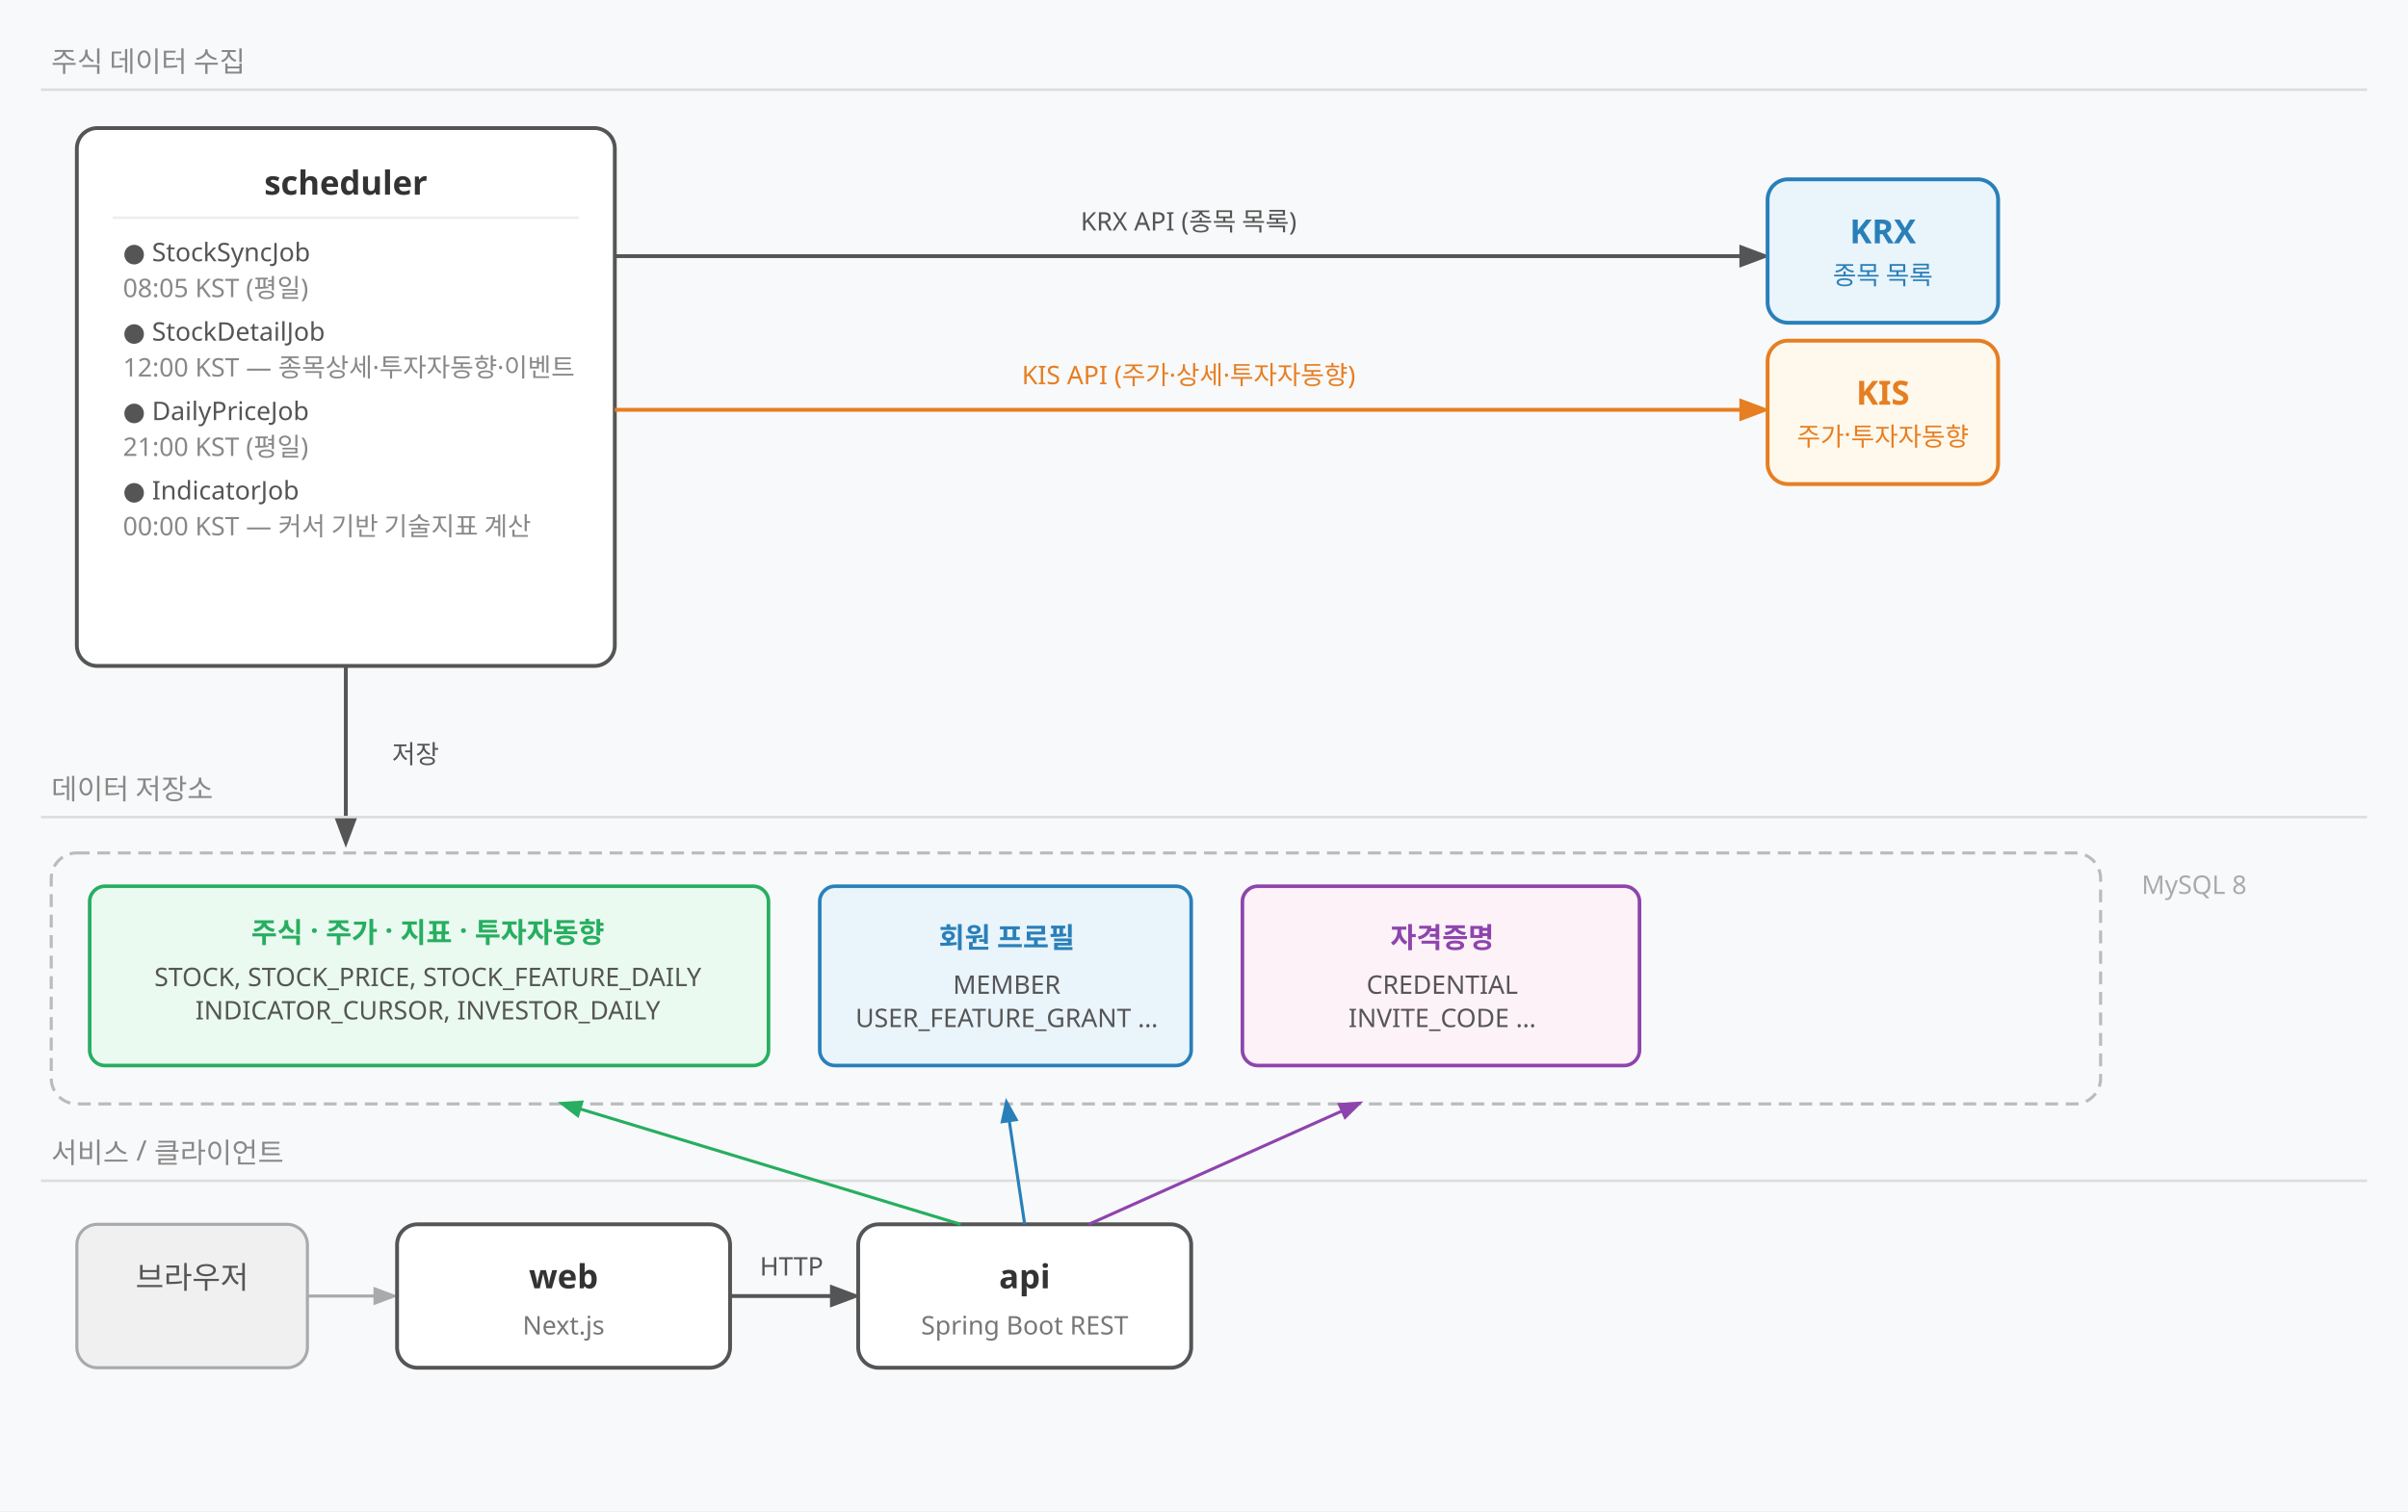
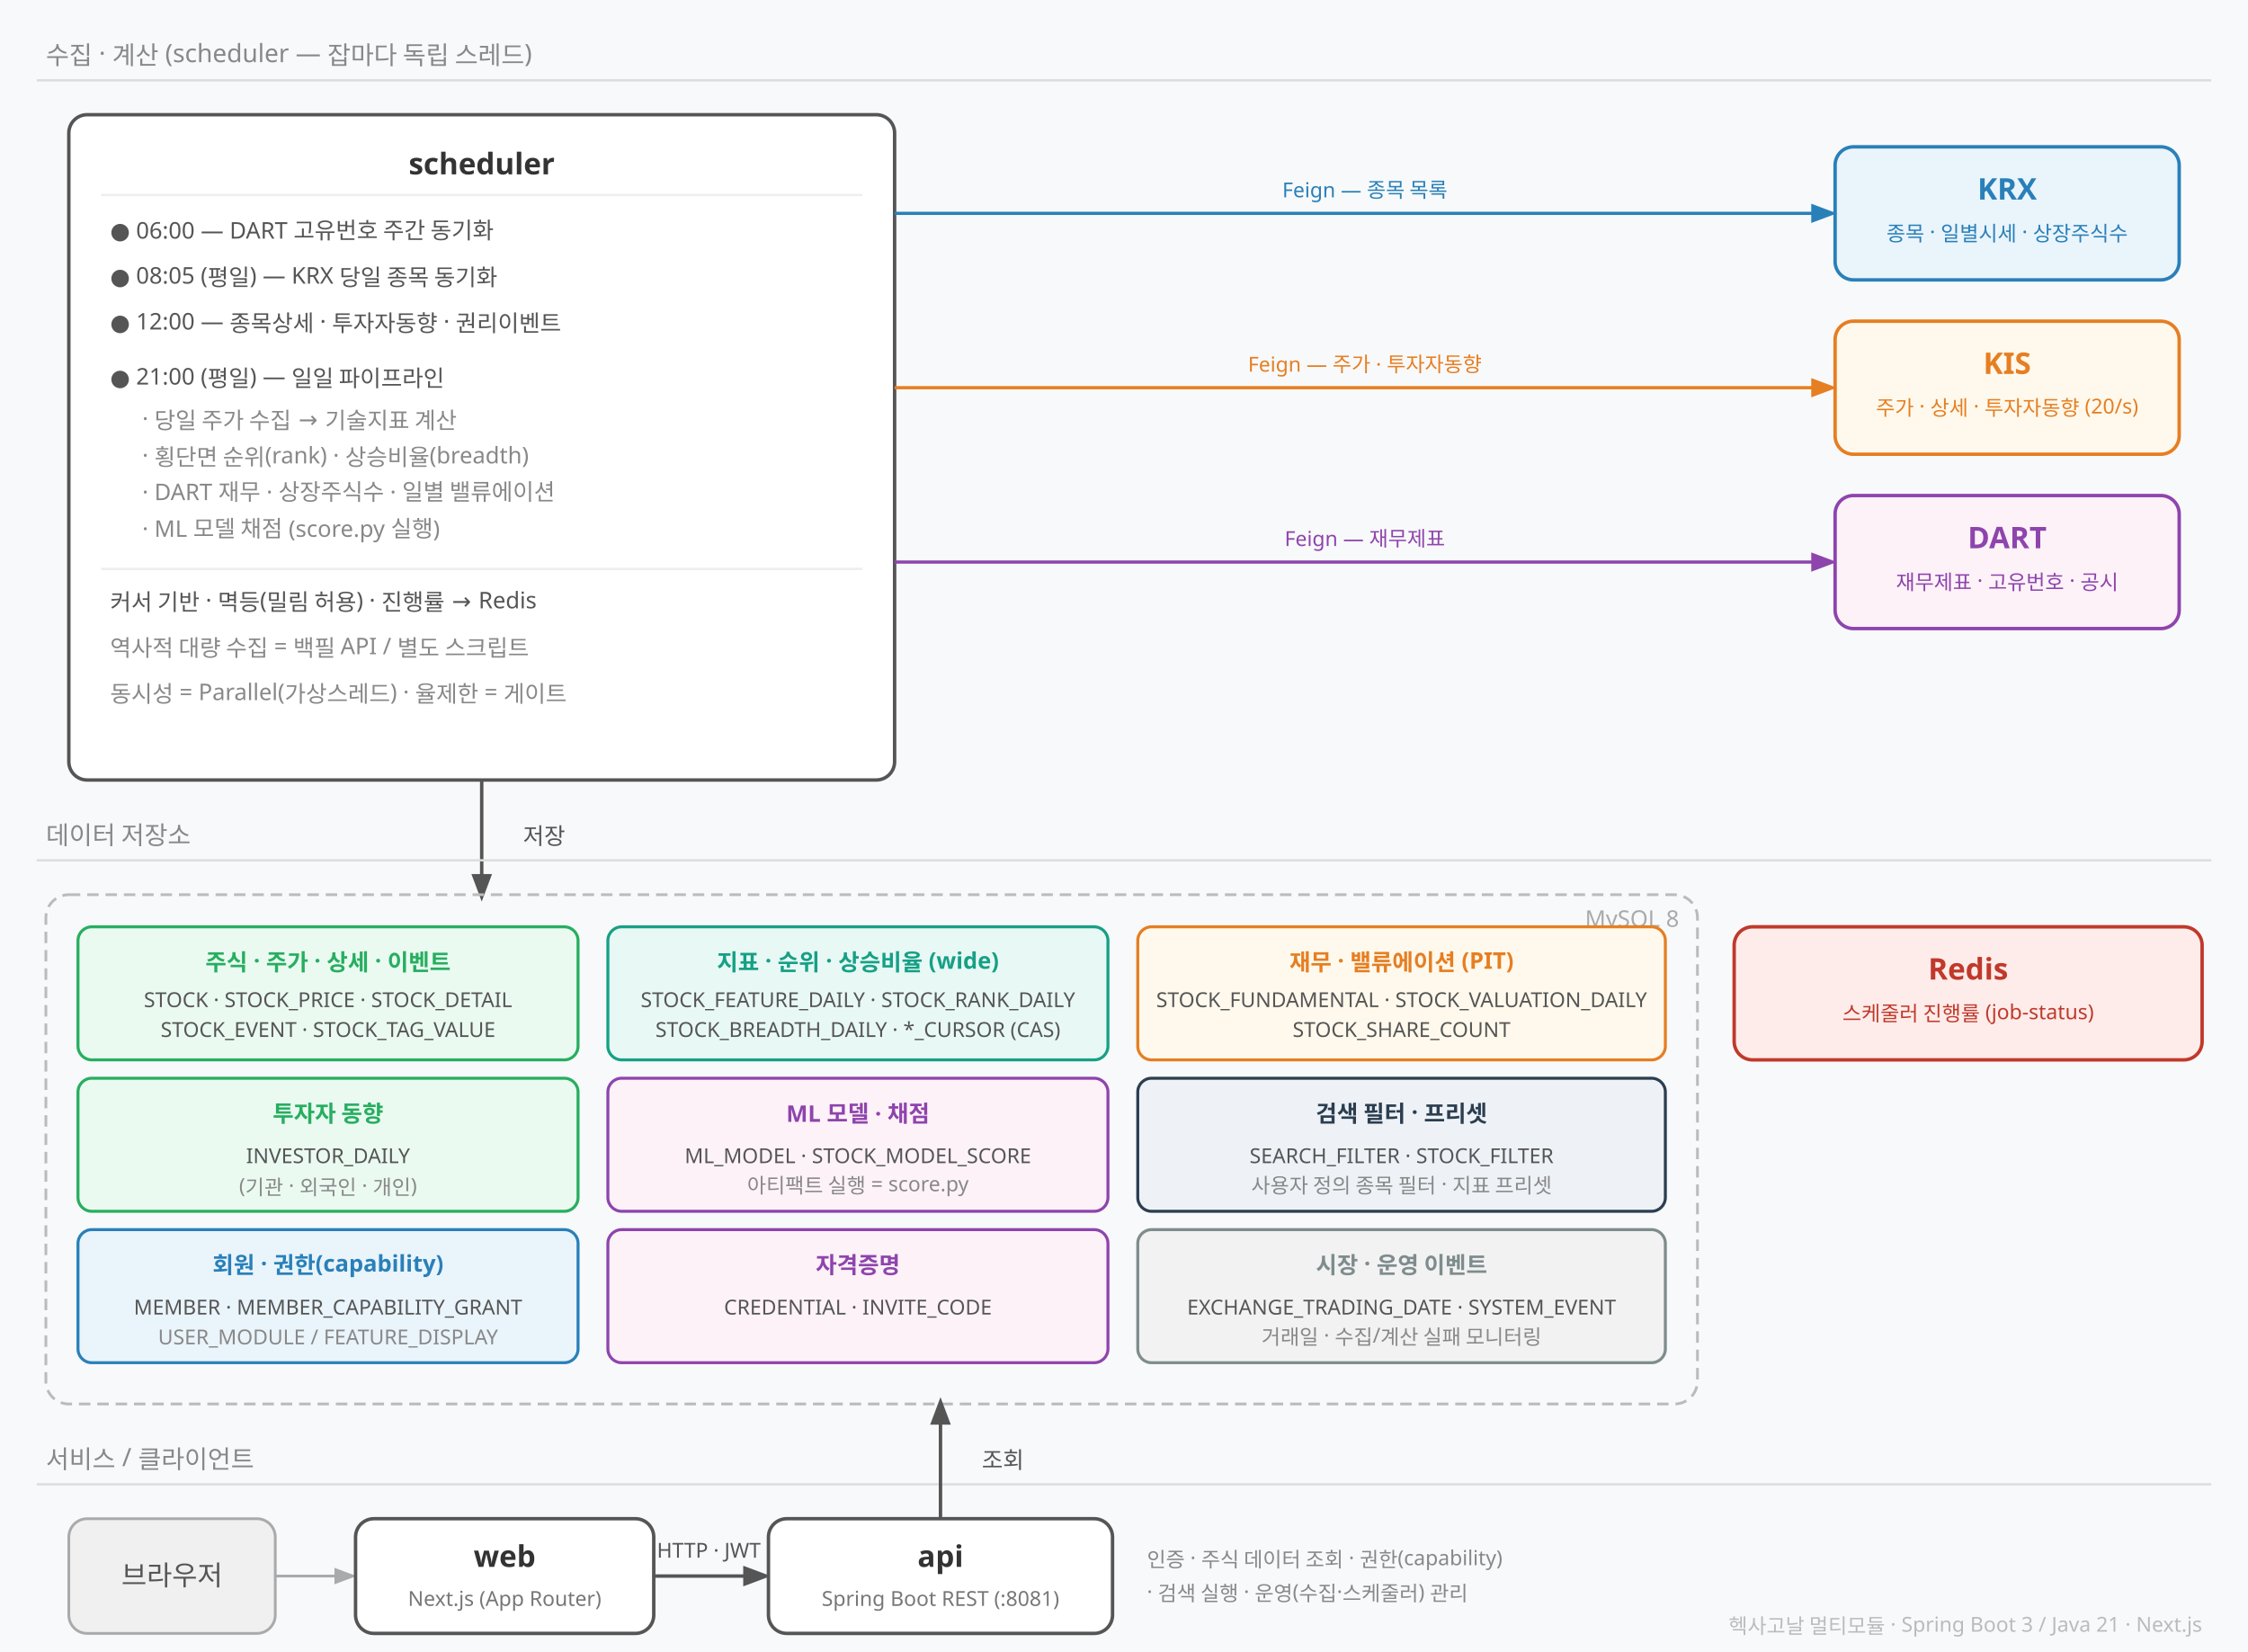
- <svg xmlns="http://www.w3.org/2000/svg" width="940" height="590" font-family="'Malgun Gothic','Apple SD Gothic Neo',sans-serif">
-   <rect width="940" height="590" fill="#f8f9fa" />
+ <svg xmlns="http://www.w3.org/2000/svg" width="980" height="720" font-family="'Malgun Gothic','Apple SD Gothic Neo',sans-serif">
+   <rect width="980" height="720" fill="#f8f9fa" />
  <defs>
    <marker id="arr" markerWidth="8" markerHeight="8" refX="6" refY="3" orient="auto">
      <path d="M0,0 L0,6 L8,3 z" fill="#555" />
    </marker>
    <marker id="arrBlue" markerWidth="8" markerHeight="8" refX="6" refY="3" orient="auto">
      <path d="M0,0 L0,6 L8,3 z" fill="#2980b9" />
    </marker>
    <marker id="arrGreen" markerWidth="8" markerHeight="8" refX="6" refY="3" orient="auto">
      <path d="M0,0 L0,6 L8,3 z" fill="#27ae60" />
    </marker>
    <marker id="arrPurple" markerWidth="8" markerHeight="8" refX="6" refY="3" orient="auto">
      <path d="M0,0 L0,6 L8,3 z" fill="#8e44ad" />
    </marker>
    <marker id="arrGray" markerWidth="8" markerHeight="8" refX="6" refY="3" orient="auto">
      <path d="M0,0 L0,6 L8,3 z" fill="#aaa" />
    </marker>
    <marker id="arrOrange" markerWidth="8" markerHeight="8" refX="6" refY="3" orient="auto">
      <path d="M0,0 L0,6 L8,3 z" fill="#e67e22" />
    </marker>
  </defs>
-   <text x="20" y="28" font-size="11" fill="#888">주식 데이터 수집</text>
-   <line x1="16" y1="35" x2="924" y2="35" stroke="#ddd" stroke-width="1" />
-   <rect x="30" y="50" width="210" height="210" rx="8" fill="#fff" stroke="#555" stroke-width="1.5" />
-   <text x="135" y="76" text-anchor="middle" font-size="13" font-weight="bold" fill="#333">scheduler</text>
-   <line x1="44" y1="85" x2="226" y2="85" stroke="#eee" stroke-width="1" />
-   <text x="48" y="102" font-size="10" fill="#555">● StockSyncJob</text>
-   <text x="48" y="116" font-size="10" fill="#888">   08:05 KST (평일)</text>
-   <text x="48" y="133" font-size="10" fill="#555">● StockDetailJob</text>
-   <text x="48" y="147" font-size="10" fill="#888">   12:00 KST — 종목상세·투자자동향·이벤트</text>
-   <text x="48" y="164" font-size="10" fill="#555">● DailyPriceJob</text>
-   <text x="48" y="178" font-size="10" fill="#888">   21:00 KST (평일)</text>
-   <text x="48" y="195" font-size="10" fill="#555">● IndicatorJob</text>
-   <text x="48" y="209" font-size="10" fill="#888">   00:00 KST — 커서 기반 기술지표 계산</text>
-   <line x1="240" y1="160" x2="688" y2="160" stroke="#e67e22" stroke-width="1.5" marker-end="url(#arrOrange)" />
-   <text x="464" y="150" text-anchor="middle" font-size="10" fill="#e67e22">KIS API (주가·상세·투자자동향)</text>
-   <line x1="240" y1="100" x2="688" y2="100" stroke="#555" stroke-width="1.5" marker-end="url(#arr)" />
-   <text x="464" y="90" text-anchor="middle" font-size="10" fill="#555">KRX API (종목 목록)</text>
-   <rect x="690" y="70" width="90" height="56" rx="8" fill="#eaf4fb" stroke="#2980b9" stroke-width="1.5" />
-   <text x="735" y="95" text-anchor="middle" font-size="13" font-weight="bold" fill="#2980b9">KRX</text>
-   <text x="735" y="111" text-anchor="middle" font-size="10" fill="#2980b9">종목 목록</text>
-   <rect x="690" y="133" width="90" height="56" rx="8" fill="#fef9ec" stroke="#e67e22" stroke-width="1.5" />
-   <text x="735" y="158" text-anchor="middle" font-size="13" font-weight="bold" fill="#e67e22">KIS</text>
-   <text x="735" y="174" text-anchor="middle" font-size="10" fill="#e67e22">주가·투자자동향</text>
-   <line x1="135" y1="260" x2="135" y2="328" stroke="#555" stroke-width="1.5" marker-end="url(#arr)" />
-   <text x="153" y="298" font-size="10" fill="#555">저장</text>
-   <text x="20" y="312" font-size="11" fill="#888">데이터 저장소</text>
-   <line x1="16" y1="319" x2="924" y2="319" stroke="#ddd" stroke-width="1" />
-   <rect x="20" y="333" width="800" height="98" rx="10" fill="none" stroke="#bbb" stroke-width="1.2" stroke-dasharray="5,3" />
-   <text x="836" y="349" font-size="10" fill="#aaa">MySQL 8</text>
-   <rect x="35" y="346" width="265" height="70" rx="6" fill="#eafaf1" stroke="#27ae60" stroke-width="1.4" />
-   <text x="167" y="368" text-anchor="middle" font-size="11" font-weight="bold" fill="#27ae60">주식 · 주가 · 지표 · 투자자동향</text>
-   <text x="167" y="385" text-anchor="middle" font-size="10" fill="#555">STOCK, STOCK_PRICE, STOCK_FEATURE_DAILY</text>
-   <text x="167" y="398" text-anchor="middle" font-size="10" fill="#555">INDICATOR_CURSOR, INVESTOR_DAILY</text>
-   <rect x="320" y="346" width="145" height="70" rx="6" fill="#eaf4fb" stroke="#2980b9" stroke-width="1.4" />
-   <text x="393" y="370" text-anchor="middle" font-size="11" font-weight="bold" fill="#2980b9">회원 프로필</text>
-   <text x="393" y="388" text-anchor="middle" font-size="10" fill="#555">MEMBER</text>
-   <text x="393" y="401" text-anchor="middle" font-size="10" fill="#555">USER_FEATURE_GRANT …</text>
-   <rect x="485" y="346" width="155" height="70" rx="6" fill="#fdf2f8" stroke="#8e44ad" stroke-width="1.4" />
-   <text x="563" y="370" text-anchor="middle" font-size="11" font-weight="bold" fill="#8e44ad">자격증명</text>
-   <text x="563" y="388" text-anchor="middle" font-size="10" fill="#555">CREDENTIAL</text>
-   <text x="563" y="401" text-anchor="middle" font-size="10" fill="#555">INVITE_CODE …</text>
-   <text x="20" y="454" font-size="11" fill="#888">서비스 / 클라이언트</text>
-   <line x1="16" y1="461" x2="924" y2="461" stroke="#ddd" stroke-width="1" />
-   <rect x="30" y="478" width="90" height="56" rx="8" fill="#f0f0f0" stroke="#aaa" stroke-width="1.2" />
-   <text x="75" y="503" text-anchor="middle" font-size="12" fill="#555">브라우저</text>
-   <line x1="120" y1="506" x2="153" y2="506" stroke="#aaa" stroke-width="1.2" marker-end="url(#arrGray)" />
-   <rect x="155" y="478" width="130" height="56" rx="8" fill="#fff" stroke="#555" stroke-width="1.5" />
-   <text x="220" y="503" text-anchor="middle" font-size="13" font-weight="bold" fill="#333">web</text>
-   <text x="220" y="521" text-anchor="middle" font-size="10" fill="#777">Next.js</text>
-   <line x1="285" y1="506" x2="333" y2="506" stroke="#555" stroke-width="1.5" marker-end="url(#arr)" />
-   <text x="309" y="498" text-anchor="middle" font-size="10" fill="#555">HTTP</text>
-   <rect x="335" y="478" width="130" height="56" rx="8" fill="#fff" stroke="#555" stroke-width="1.5" />
-   <text x="400" y="503" text-anchor="middle" font-size="13" font-weight="bold" fill="#333">api</text>
-   <text x="400" y="521" text-anchor="middle" font-size="10" fill="#777">Spring Boot REST</text>
-   <line x1="375" y1="478" x2="220" y2="431" stroke="#27ae60" stroke-width="1.2" marker-end="url(#arrGreen)" />
-   <line x1="400" y1="478" x2="393" y2="431" stroke="#2980b9" stroke-width="1.2" marker-end="url(#arrBlue)" />
-   <line x1="425" y1="478" x2="530" y2="431" stroke="#8e44ad" stroke-width="1.2" marker-end="url(#arrPurple)" />
+   <text x="20" y="28" font-size="11" fill="#888">수집 · 계산 (scheduler — 잡마다 독립 스레드)</text>
+   <line x1="16" y1="35" x2="964" y2="35" stroke="#ddd" stroke-width="1" />
+   <rect x="30" y="50" width="360" height="290" rx="8" fill="#fff" stroke="#555" stroke-width="1.5" />
+   <text x="210" y="76" text-anchor="middle" font-size="13" font-weight="bold" fill="#333">scheduler</text>
+   <line x1="44" y1="85" x2="376" y2="85" stroke="#eee" stroke-width="1" />
+   <text x="48" y="104" font-size="10" fill="#555">● 06:00 — DART 고유번호 주간 동기화</text>
+   <text x="48" y="124" font-size="10" fill="#555">● 08:05 (평일) — KRX 당일 종목 동기화</text>
+   <text x="48" y="144" font-size="10" fill="#555">● 12:00 — 종목상세 · 투자자동향 · 권리이벤트</text>
+   <text x="48" y="168" font-size="10" fill="#555">● 21:00 (평일) — 일일 파이프라인</text>
+   <text x="62" y="186" font-size="10" fill="#888">· 당일 주가 수집 → 기술지표 계산</text>
+   <text x="62" y="202" font-size="10" fill="#888">· 횡단면 순위(rank) · 상승비율(breadth)</text>
+   <text x="62" y="218" font-size="10" fill="#888">· DART 재무 · 상장주식수 · 일별 밸류에이션</text>
+   <text x="62" y="234" font-size="10" fill="#888">· ML 모델 채점 (score.py 실행)</text>
+   <line x1="44" y1="248" x2="376" y2="248" stroke="#eee" stroke-width="1" />
+   <text x="48" y="266" font-size="10" fill="#555">커서 기반 · 멱등(밀림 허용) · 진행률 → Redis</text>
+   <text x="48" y="286" font-size="10" fill="#888">역사적 대량 수집 = 백필 API / 별도 스크립트</text>
+   <text x="48" y="306" font-size="10" fill="#888">동시성 = Parallel(가상스레드) · 율제한 = 게이트</text>
+   <rect x="800" y="64" width="150" height="58" rx="8" fill="#eaf4fb" stroke="#2980b9" stroke-width="1.5" />
+   <text x="875" y="87" text-anchor="middle" font-size="13" font-weight="bold" fill="#2980b9">KRX</text>
+   <text x="875" y="105" text-anchor="middle" font-size="9" fill="#2980b9">종목 · 일별시세 · 상장주식수</text>
+   <rect x="800" y="140" width="150" height="58" rx="8" fill="#fef9ec" stroke="#e67e22" stroke-width="1.5" />
+   <text x="875" y="163" text-anchor="middle" font-size="13" font-weight="bold" fill="#e67e22">KIS</text>
+   <text x="875" y="181" text-anchor="middle" font-size="9" fill="#e67e22">주가 · 상세 · 투자자동향 (20/s)</text>
+   <rect x="800" y="216" width="150" height="58" rx="8" fill="#fdf2f8" stroke="#8e44ad" stroke-width="1.5" />
+   <text x="875" y="239" text-anchor="middle" font-size="13" font-weight="bold" fill="#8e44ad">DART</text>
+   <text x="875" y="257" text-anchor="middle" font-size="9" fill="#8e44ad">재무제표 · 고유번호 · 공시</text>
+   <line x1="390" y1="93" x2="798" y2="93" stroke="#2980b9" stroke-width="1.4" marker-end="url(#arrBlue)" />
+   <line x1="390" y1="169" x2="798" y2="169" stroke="#e67e22" stroke-width="1.4" marker-end="url(#arrOrange)" />
+   <line x1="390" y1="245" x2="798" y2="245" stroke="#8e44ad" stroke-width="1.4" marker-end="url(#arrPurple)" />
+   <text x="595" y="86" text-anchor="middle" font-size="9" fill="#2980b9">Feign — 종목 목록</text>
+   <text x="595" y="162" text-anchor="middle" font-size="9" fill="#e67e22">Feign — 주가 · 투자자동향</text>
+   <text x="595" y="238" text-anchor="middle" font-size="9" fill="#8e44ad">Feign — 재무제표</text>
+   <line x1="210" y1="340" x2="210" y2="390" stroke="#555" stroke-width="1.5" marker-end="url(#arr)" />
+   <text x="228" y="368" font-size="10" fill="#555">저장</text>
+   <text x="20" y="368" font-size="11" fill="#888">데이터 저장소</text>
+   <line x1="16" y1="375" x2="964" y2="375" stroke="#ddd" stroke-width="1" />
+   <rect x="20" y="390" width="720" height="222" rx="10" fill="none" stroke="#bbb" stroke-width="1.2" stroke-dasharray="5,3" />
+   <text x="732" y="404" font-size="10" fill="#aaa" text-anchor="end">MySQL 8</text>
+   <rect x="34" y="404" width="218" height="58" rx="6" fill="#eafaf1" stroke="#27ae60" stroke-width="1.3" />
+   <text x="143" y="423" text-anchor="middle" font-size="10" font-weight="bold" fill="#27ae60">주식 · 주가 · 상세 · 이벤트</text>
+   <text x="143" y="439" text-anchor="middle" font-size="9" fill="#555">STOCK · STOCK_PRICE · STOCK_DETAIL</text>
+   <text x="143" y="452" text-anchor="middle" font-size="9" fill="#555">STOCK_EVENT · STOCK_TAG_VALUE</text>
+   <rect x="265" y="404" width="218" height="58" rx="6" fill="#e8f8f5" stroke="#16a085" stroke-width="1.3" />
+   <text x="374" y="423" text-anchor="middle" font-size="10" font-weight="bold" fill="#16a085">지표 · 순위 · 상승비율 (wide)</text>
+   <text x="374" y="439" text-anchor="middle" font-size="9" fill="#555">STOCK_FEATURE_DAILY · STOCK_RANK_DAILY</text>
+   <text x="374" y="452" text-anchor="middle" font-size="9" fill="#555">STOCK_BREADTH_DAILY · *_CURSOR (CAS)</text>
+   <rect x="496" y="404" width="230" height="58" rx="6" fill="#fef9ec" stroke="#e67e22" stroke-width="1.3" />
+   <text x="611" y="423" text-anchor="middle" font-size="10" font-weight="bold" fill="#e67e22">재무 · 밸류에이션 (PIT)</text>
+   <text x="611" y="439" text-anchor="middle" font-size="9" fill="#555">STOCK_FUNDAMENTAL · STOCK_VALUATION_DAILY</text>
+   <text x="611" y="452" text-anchor="middle" font-size="9" fill="#555">STOCK_SHARE_COUNT</text>
+   <rect x="34" y="470" width="218" height="58" rx="6" fill="#eafaf1" stroke="#27ae60" stroke-width="1.3" />
+   <text x="143" y="489" text-anchor="middle" font-size="10" font-weight="bold" fill="#27ae60">투자자 동향</text>
+   <text x="143" y="507" text-anchor="middle" font-size="9" fill="#555">INVESTOR_DAILY</text>
+   <text x="143" y="520" text-anchor="middle" font-size="9" fill="#888">(기관 · 외국인 · 개인)</text>
+   <rect x="265" y="470" width="218" height="58" rx="6" fill="#fdf2f8" stroke="#8e44ad" stroke-width="1.3" />
+   <text x="374" y="489" text-anchor="middle" font-size="10" font-weight="bold" fill="#8e44ad">ML 모델 · 채점</text>
+   <text x="374" y="507" text-anchor="middle" font-size="9" fill="#555">ML_MODEL · STOCK_MODEL_SCORE</text>
+   <text x="374" y="520" text-anchor="middle" font-size="9" fill="#888">아티팩트 실행 = score.py</text>
+   <rect x="496" y="470" width="230" height="58" rx="6" fill="#eef2f7" stroke="#2c3e50" stroke-width="1.3" />
+   <text x="611" y="489" text-anchor="middle" font-size="10" font-weight="bold" fill="#2c3e50">검색 필터 · 프리셋</text>
+   <text x="611" y="507" text-anchor="middle" font-size="9" fill="#555">SEARCH_FILTER · STOCK_FILTER</text>
+   <text x="611" y="520" text-anchor="middle" font-size="9" fill="#888">사용자 정의 종목 필터 · 지표 프리셋</text>
+   <rect x="34" y="536" width="218" height="58" rx="6" fill="#eaf4fb" stroke="#2980b9" stroke-width="1.3" />
+   <text x="143" y="555" text-anchor="middle" font-size="10" font-weight="bold" fill="#2980b9">회원 · 권한(capability)</text>
+   <text x="143" y="573" text-anchor="middle" font-size="9" fill="#555">MEMBER · MEMBER_CAPABILITY_GRANT</text>
+   <text x="143" y="586" text-anchor="middle" font-size="9" fill="#888">USER_MODULE / FEATURE_DISPLAY</text>
+   <rect x="265" y="536" width="218" height="58" rx="6" fill="#fdf2f8" stroke="#8e44ad" stroke-width="1.3" />
+   <text x="374" y="555" text-anchor="middle" font-size="10" font-weight="bold" fill="#8e44ad">자격증명</text>
+   <text x="374" y="573" text-anchor="middle" font-size="9" fill="#555">CREDENTIAL · INVITE_CODE</text>
+   <rect x="496" y="536" width="230" height="58" rx="6" fill="#f2f2f2" stroke="#7f8c8d" stroke-width="1.3" />
+   <text x="611" y="555" text-anchor="middle" font-size="10" font-weight="bold" fill="#7f8c8d">시장 · 운영 이벤트</text>
+   <text x="611" y="573" text-anchor="middle" font-size="9" fill="#555">EXCHANGE_TRADING_DATE · SYSTEM_EVENT</text>
+   <text x="611" y="586" text-anchor="middle" font-size="9" fill="#888">거래일 · 수집/계산 실패 모니터링</text>
+   <rect x="756" y="404" width="204" height="58" rx="8" fill="#fdecea" stroke="#c0392b" stroke-width="1.5" />
+   <text x="858" y="427" text-anchor="middle" font-size="13" font-weight="bold" fill="#c0392b">Redis</text>
+   <text x="858" y="445" text-anchor="middle" font-size="9" fill="#c0392b">스케줄러 진행률 (job-status)</text>
+   <text x="20" y="640" font-size="11" fill="#888">서비스 / 클라이언트</text>
+   <line x1="16" y1="647" x2="964" y2="647" stroke="#ddd" stroke-width="1" />
+   <rect x="30" y="662" width="90" height="50" rx="8" fill="#f0f0f0" stroke="#aaa" stroke-width="1.2" />
+   <text x="75" y="691" text-anchor="middle" font-size="12" fill="#555">브라우저</text>
+   <line x1="120" y1="687" x2="153" y2="687" stroke="#aaa" stroke-width="1.2" marker-end="url(#arrGray)" />
+   <rect x="155" y="662" width="130" height="50" rx="8" fill="#fff" stroke="#555" stroke-width="1.5" />
+   <text x="220" y="683" text-anchor="middle" font-size="13" font-weight="bold" fill="#333">web</text>
+   <text x="220" y="700" text-anchor="middle" font-size="9" fill="#777">Next.js (App Router)</text>
+   <line x1="285" y1="687" x2="333" y2="687" stroke="#555" stroke-width="1.5" marker-end="url(#arr)" />
+   <text x="309" y="679" text-anchor="middle" font-size="9" fill="#555">HTTP · JWT</text>
+   <rect x="335" y="662" width="150" height="50" rx="8" fill="#fff" stroke="#555" stroke-width="1.5" />
+   <text x="410" y="683" text-anchor="middle" font-size="13" font-weight="bold" fill="#333">api</text>
+   <text x="410" y="700" text-anchor="middle" font-size="9" fill="#777">Spring Boot REST (:8081)</text>
+   <text x="500" y="683" font-size="9" fill="#888">인증 · 주식 데이터 조회 · 권한(capability)</text>
+   <text x="500" y="697" font-size="9" fill="#888">· 검색 실행 · 운영(수집·스케줄러) 관리</text>
+   <line x1="410" y1="662" x2="410" y2="612" stroke="#555" stroke-width="1.5" marker-end="url(#arr)" />
+   <text x="428" y="640" font-size="10" fill="#555">조회</text>
+   <text x="960" y="712" text-anchor="end" font-size="9" fill="#bbb">헥사고날 멀티모듈 · Spring Boot 3 / Java 21 · Next.js</text>
</svg>
